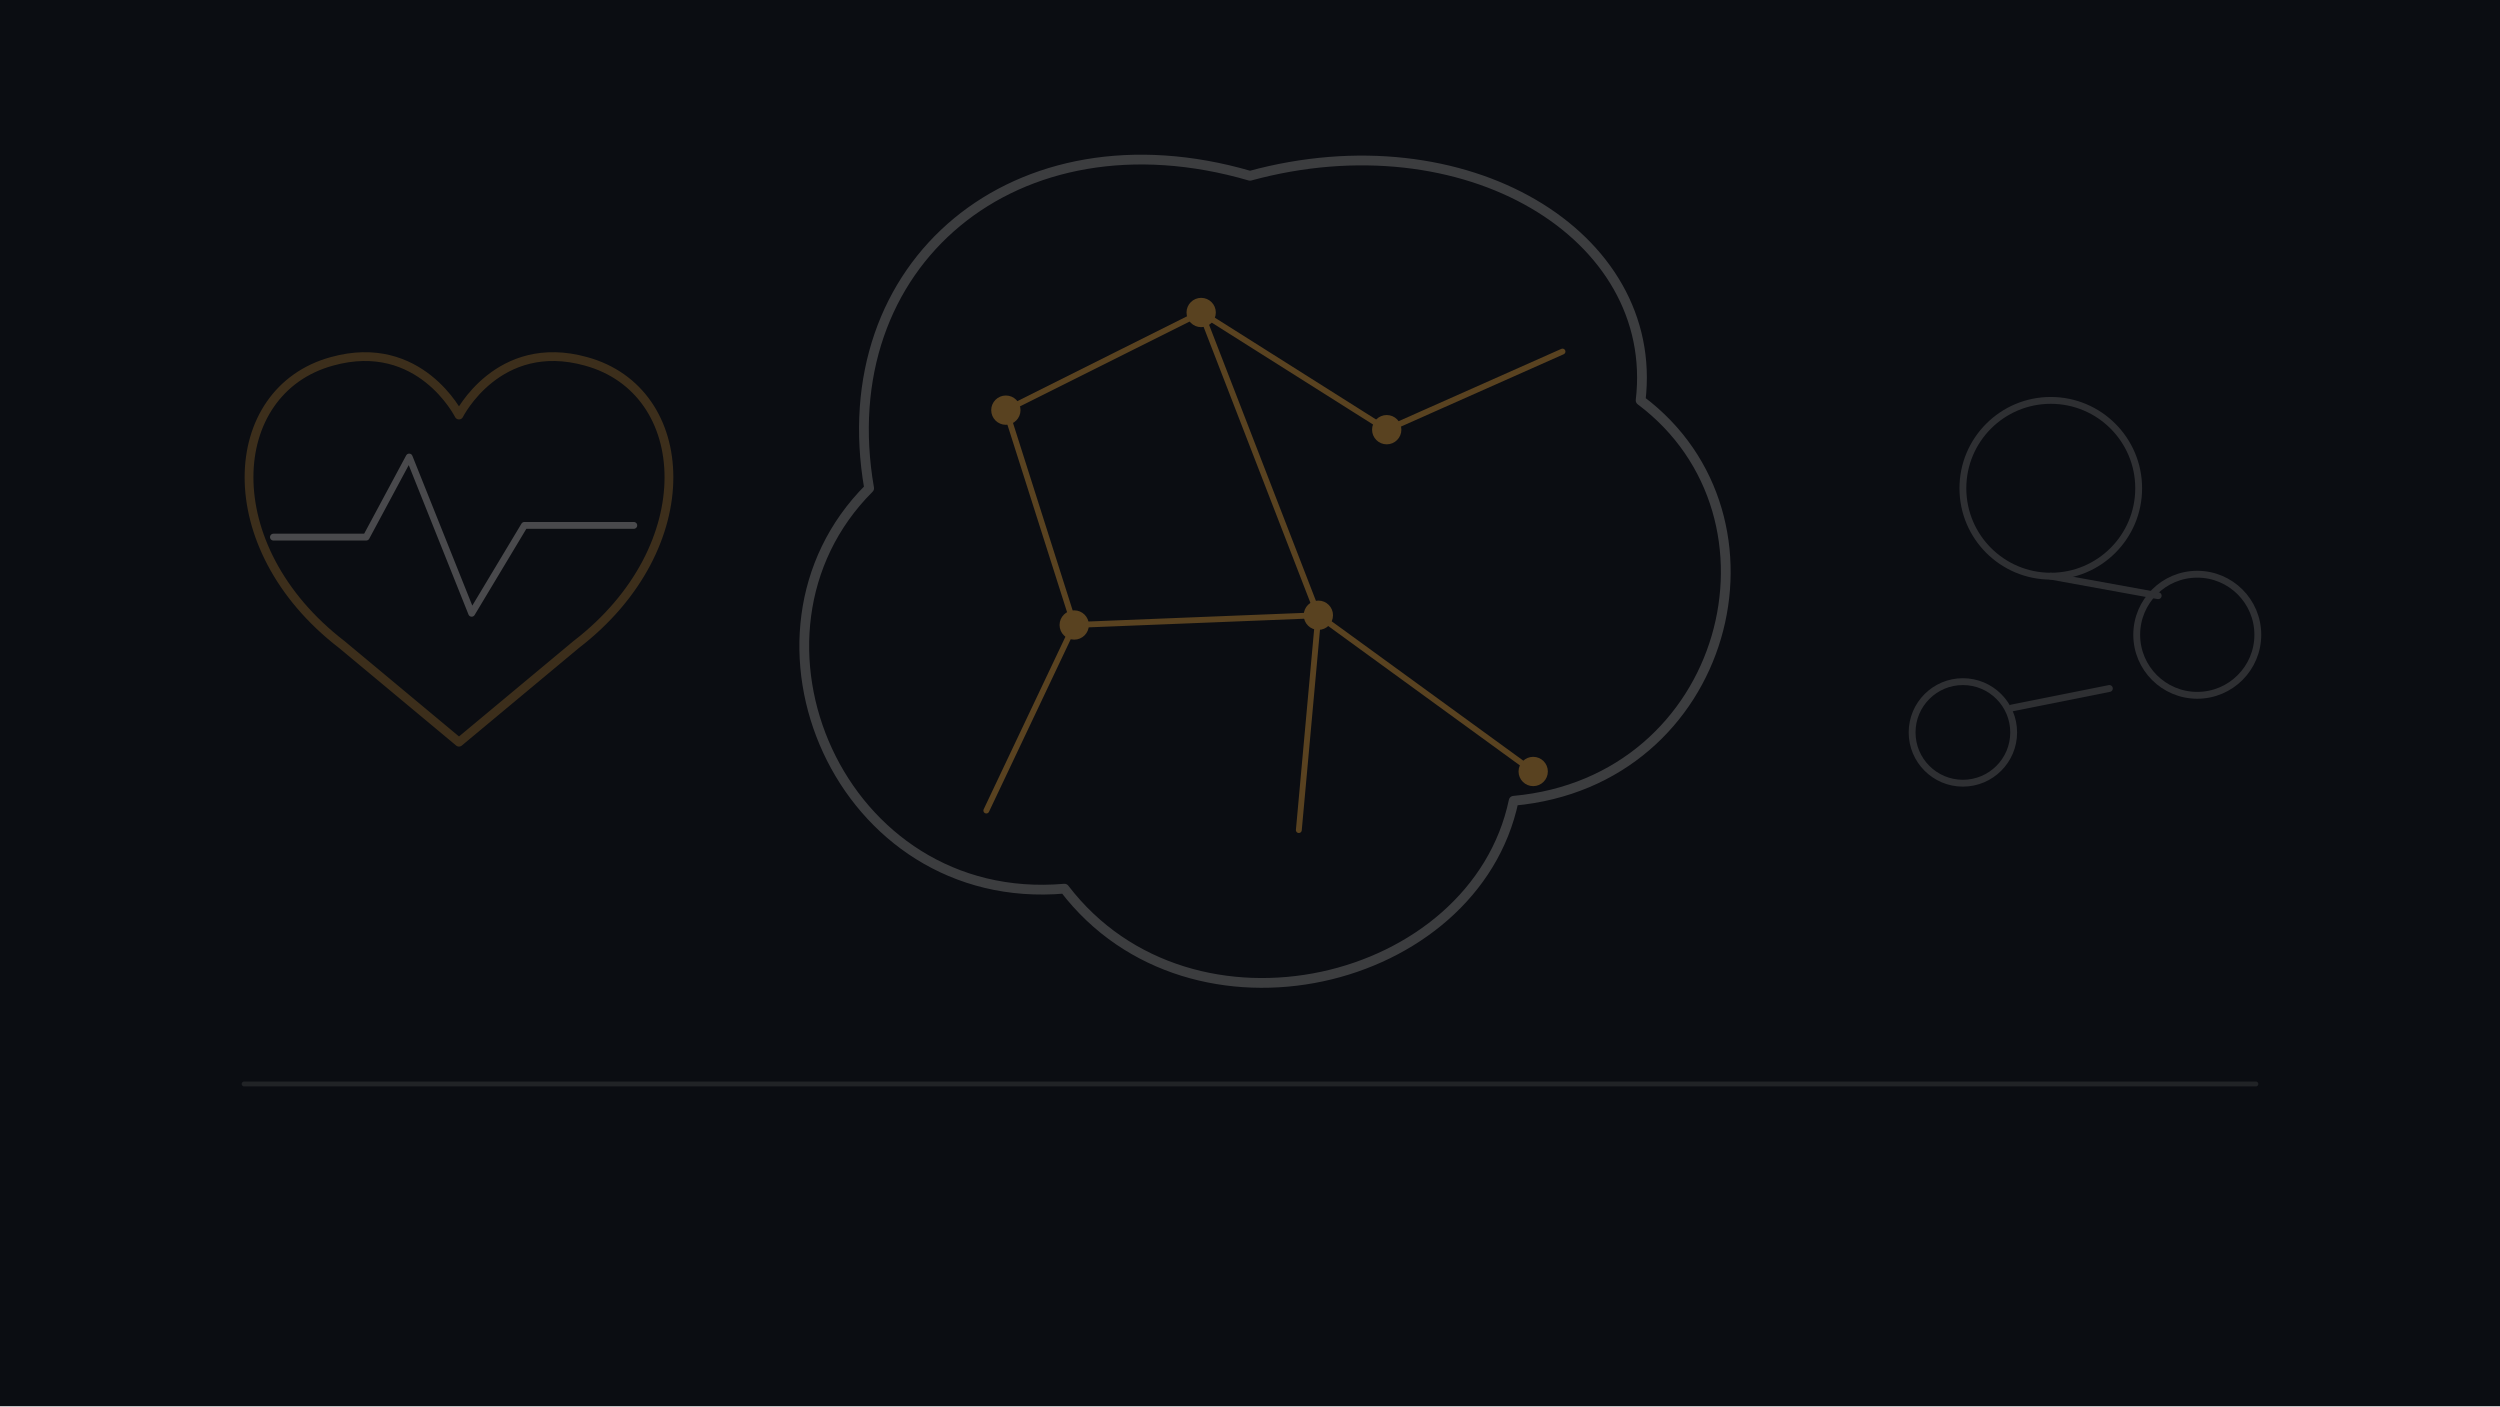
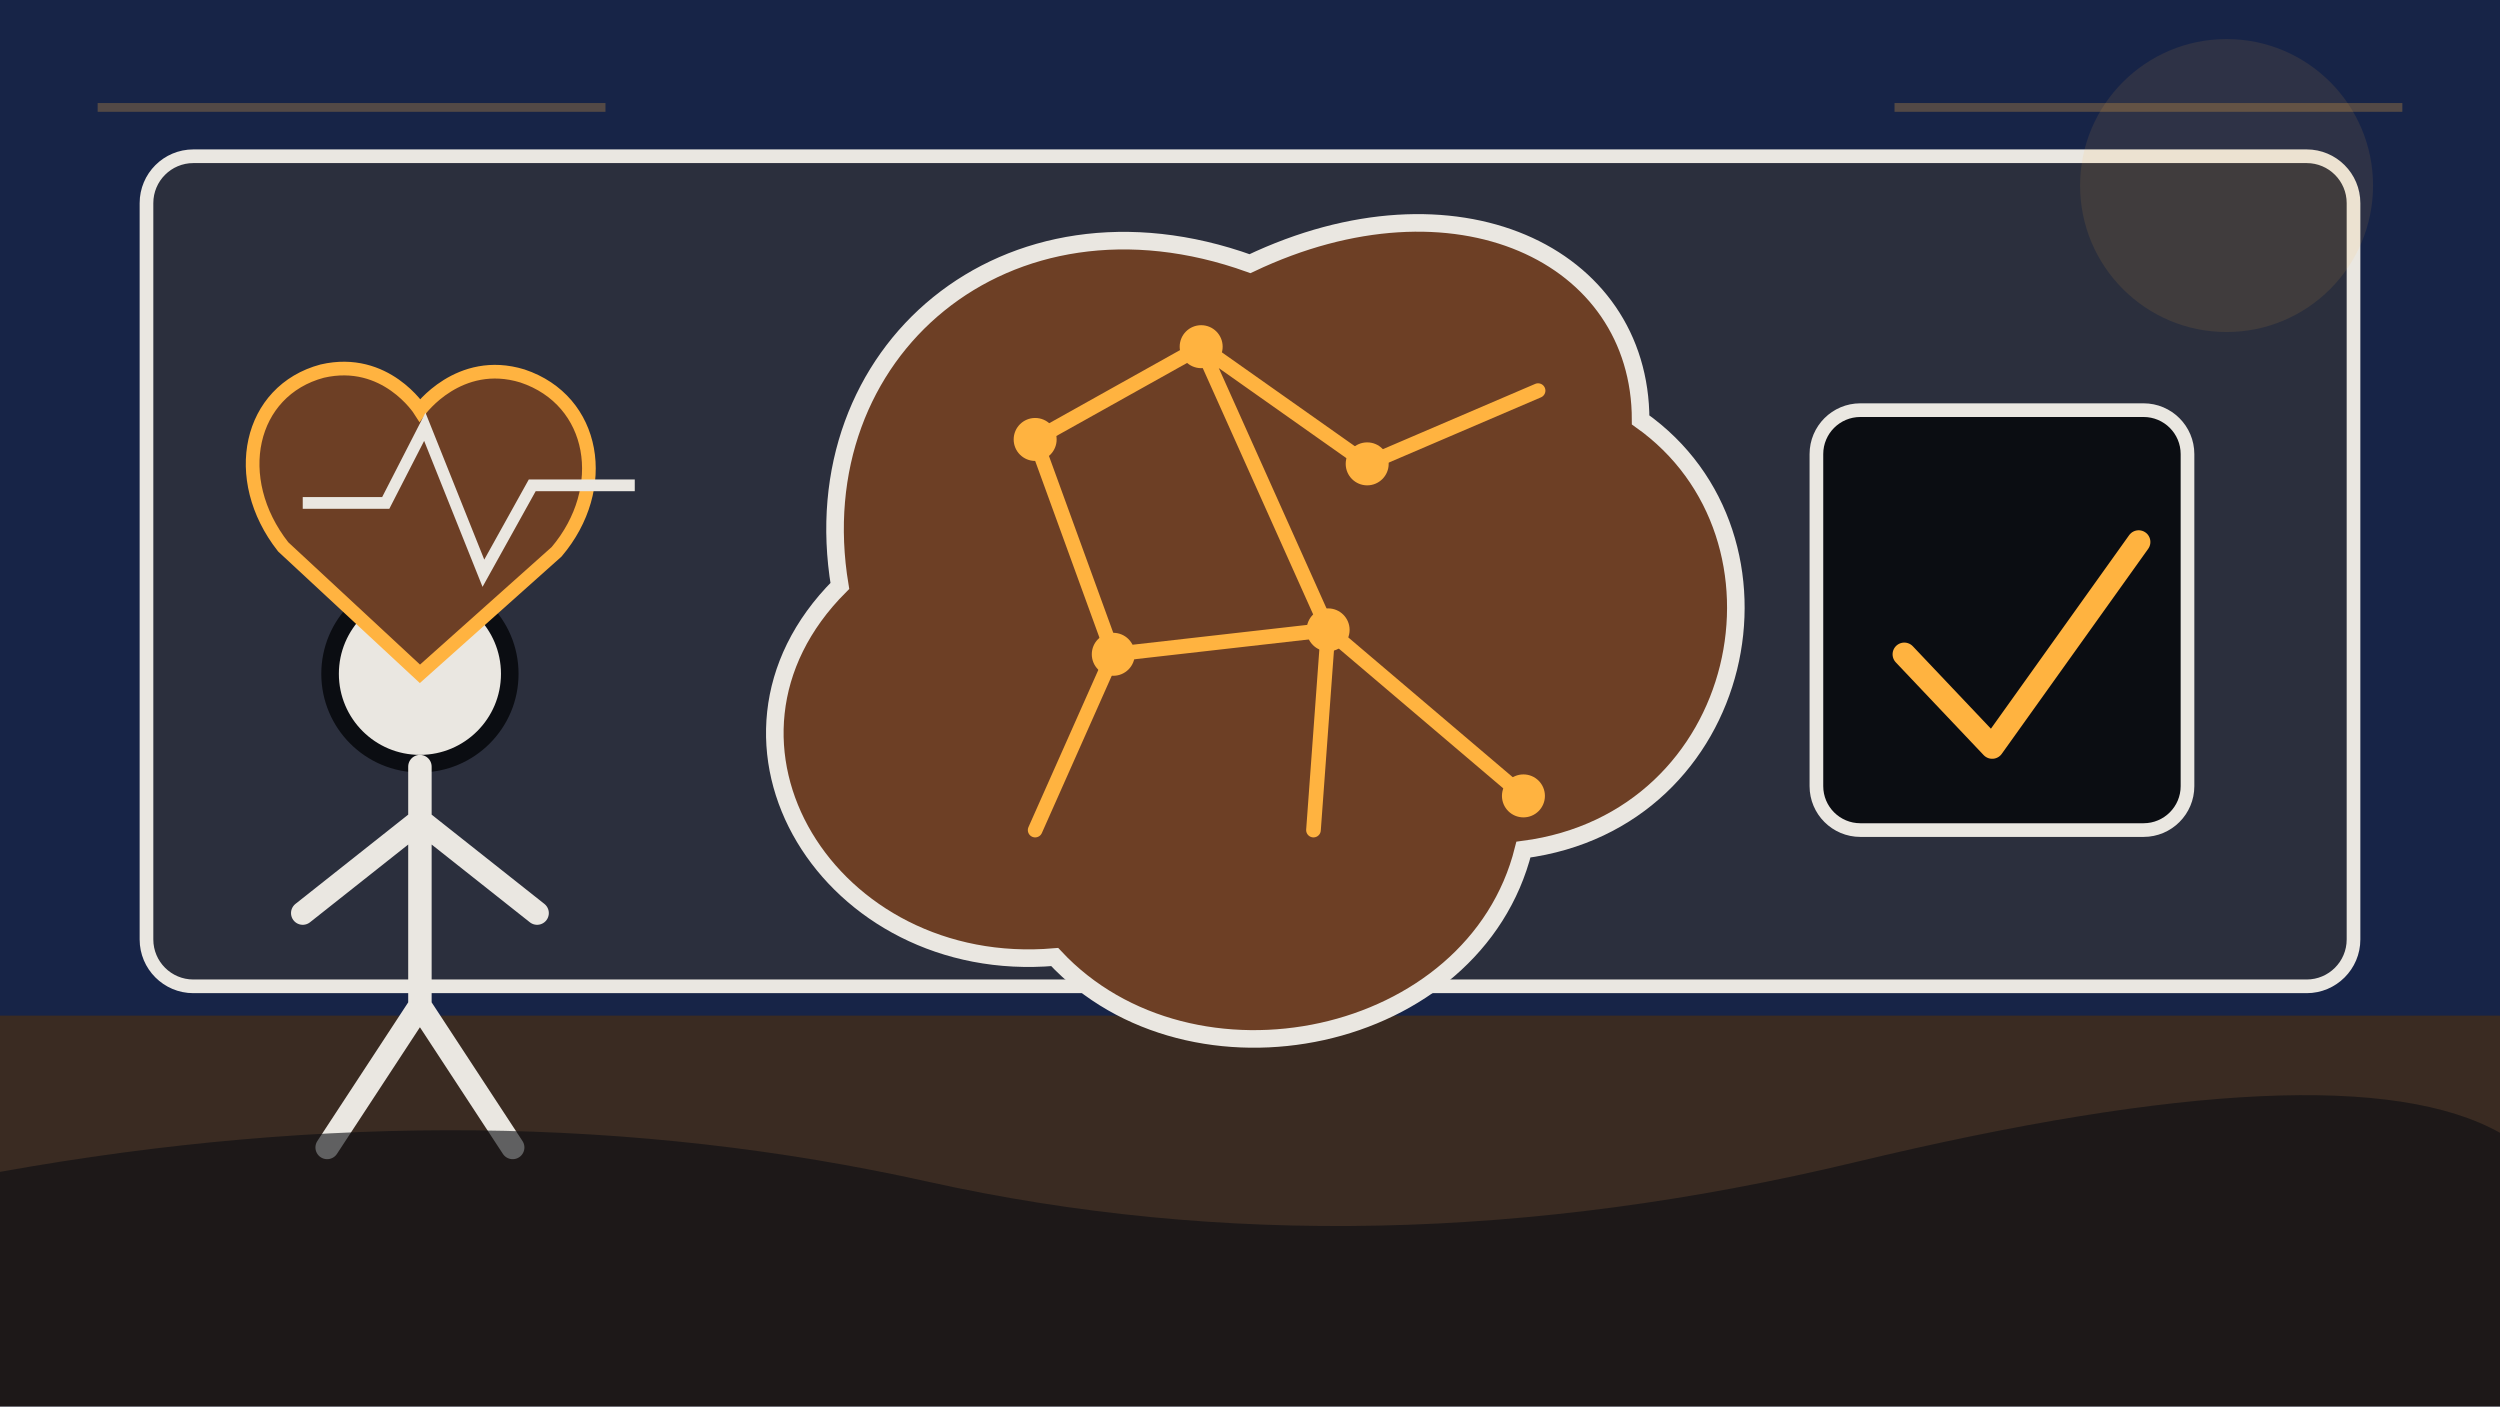
- <svg xmlns="http://www.w3.org/2000/svg" width="2560" height="1440" viewBox="0 0 2560 1440">
+ <svg xmlns="http://www.w3.org/2000/svg" width="2560" height="1440" viewBox="0 0 2560 1440" data-quality="illustrated-v3">
  <rect width="2560" height="1440" fill="#0b0d12" />
-   <g fill="none" stroke="#eae7e1" stroke-linecap="round" stroke-linejoin="round">
-     <path d="M1280 180 C1040 110 850 270 890 500 C740 650 860 930 1090 910 C1220 1080 1510 1010 1550 820 C1770 800 1840 530 1680 410 C1700 240 1500 120 1280 180Z" opacity=".22" stroke-width="10" />
-     <g opacity=".32" stroke="#ffb340" stroke-width="6">
-       <path d="M1030 420l200-100 190 120 180-80M1030 420l70 220 250-10 220 160M1230 320l120 310M1100 640l-90 190M1350 630l-20 220" />
-       <circle cx="1030" cy="420" r="12" fill="#ffb340" />
-       <circle cx="1230" cy="320" r="12" fill="#ffb340" />
-       <circle cx="1420" cy="440" r="12" fill="#ffb340" />
-       <circle cx="1100" cy="640" r="12" fill="#ffb340" />
-       <circle cx="1350" cy="630" r="12" fill="#ffb340" />
-       <circle cx="1570" cy="790" r="12" fill="#ffb340" />
+   <g id="environment">
+     <path d="M0 0H2560V1440H0Z" fill="#172447" />
+     <path d="M0 1040H2560V1440H0Z" fill="#3a2b22" />
+     <rect x="150" y="160" width="2260" height="850" rx="48" fill="#2b2f3d" stroke="#eae7e1" stroke-width="14" />
+     <path d="M1280 270C1030 180 820 360 860 600C700 760 850 1000 1080 980C1220 1130 1510 1070 1560 870C1790 840 1850 550 1680 430C1680 260 1490 170 1280 270Z" fill="#6d3f25" stroke="#eae7e1" stroke-width="18" />
+     <path d="M1060 450l170-95 170 120 175-75M1060 450l80 220 220-25 200 170M1230 355l130 290M1140 670l-80 180M1360 645l-15 205" fill="none" stroke="#ffb340" stroke-width="15" stroke-linecap="round" />
+     <g fill="#ffb340">
+       <circle cx="1060" cy="450" r="22" />
+       <circle cx="1230" cy="355" r="22" />
+       <circle cx="1400" cy="475" r="22" />
+       <circle cx="1140" cy="670" r="22" />
+       <circle cx="1360" cy="645" r="22" />
+       <circle cx="1560" cy="815" r="22" />
    </g>
-     <path d="M350 660 C220 560 230 400 340 370 C430 345 470 425 470 425 C470 425 510 345 600 370 C710 400 720 560 590 660 L470 760Z" opacity=".2" stroke="#ffb340" stroke-width="9" />
-     <path d="M280 550h95l44-82 64 160 54-90h112" opacity=".28" stroke-width="7" />
-     <g opacity=".16" stroke-width="7">
-       <circle cx="2100" cy="500" r="90" />
-       <circle cx="2250" cy="650" r="62" />
-       <circle cx="2010" cy="750" r="52" />
-       <path d="M2100 590l110 20M2160 705l-100 20" />
-     </g>
-     <path d="M250 1110H2310" opacity=".1" stroke-width="5" />
+   </g>
+   <g id="characters">
+     <circle cx="430" cy="690" r="92" fill="#eae7e1" stroke="#0b0d12" stroke-width="18" />
+     <path d="M430 785v245M430 840l-120 95M430 840l120 95M430 1030l-95 145M430 1030l95 145" fill="none" stroke="#eae7e1" stroke-width="24" stroke-linecap="round" />
+     <path d="M290 560C235 490 255 400 330 380C395 365 430 420 430 420S470 365 535 385C610 410 625 500 570 565L430 690Z" fill="#6d3f25" stroke="#ffb340" stroke-width="14" />
+     <path d="M310 515h85l40-78 60 150 50-90h105" fill="none" stroke="#eae7e1" stroke-width="12" />
+     <rect x="1860" y="420" width="380" height="430" rx="45" fill="#0b0d12" stroke="#eae7e1" stroke-width="14" />
+     <path d="M1950 670l90 95 150-210" fill="none" stroke="#ffb340" stroke-width="24" stroke-linecap="round" stroke-linejoin="round" />
+   </g>
+   <g id="depth">
+     <path d="M0 1200Q500 1110 950 1210T1900 1190T2560 1160V1440H0Z" fill="#0b0d12" opacity=".62" />
+     <circle cx="2280" cy="190" r="150" fill="#ffb340" opacity=".1" />
+     <path d="M100 110h520M1940 110h520" stroke="#ffb340" stroke-width="9" opacity=".26" />
  </g>
</svg>
